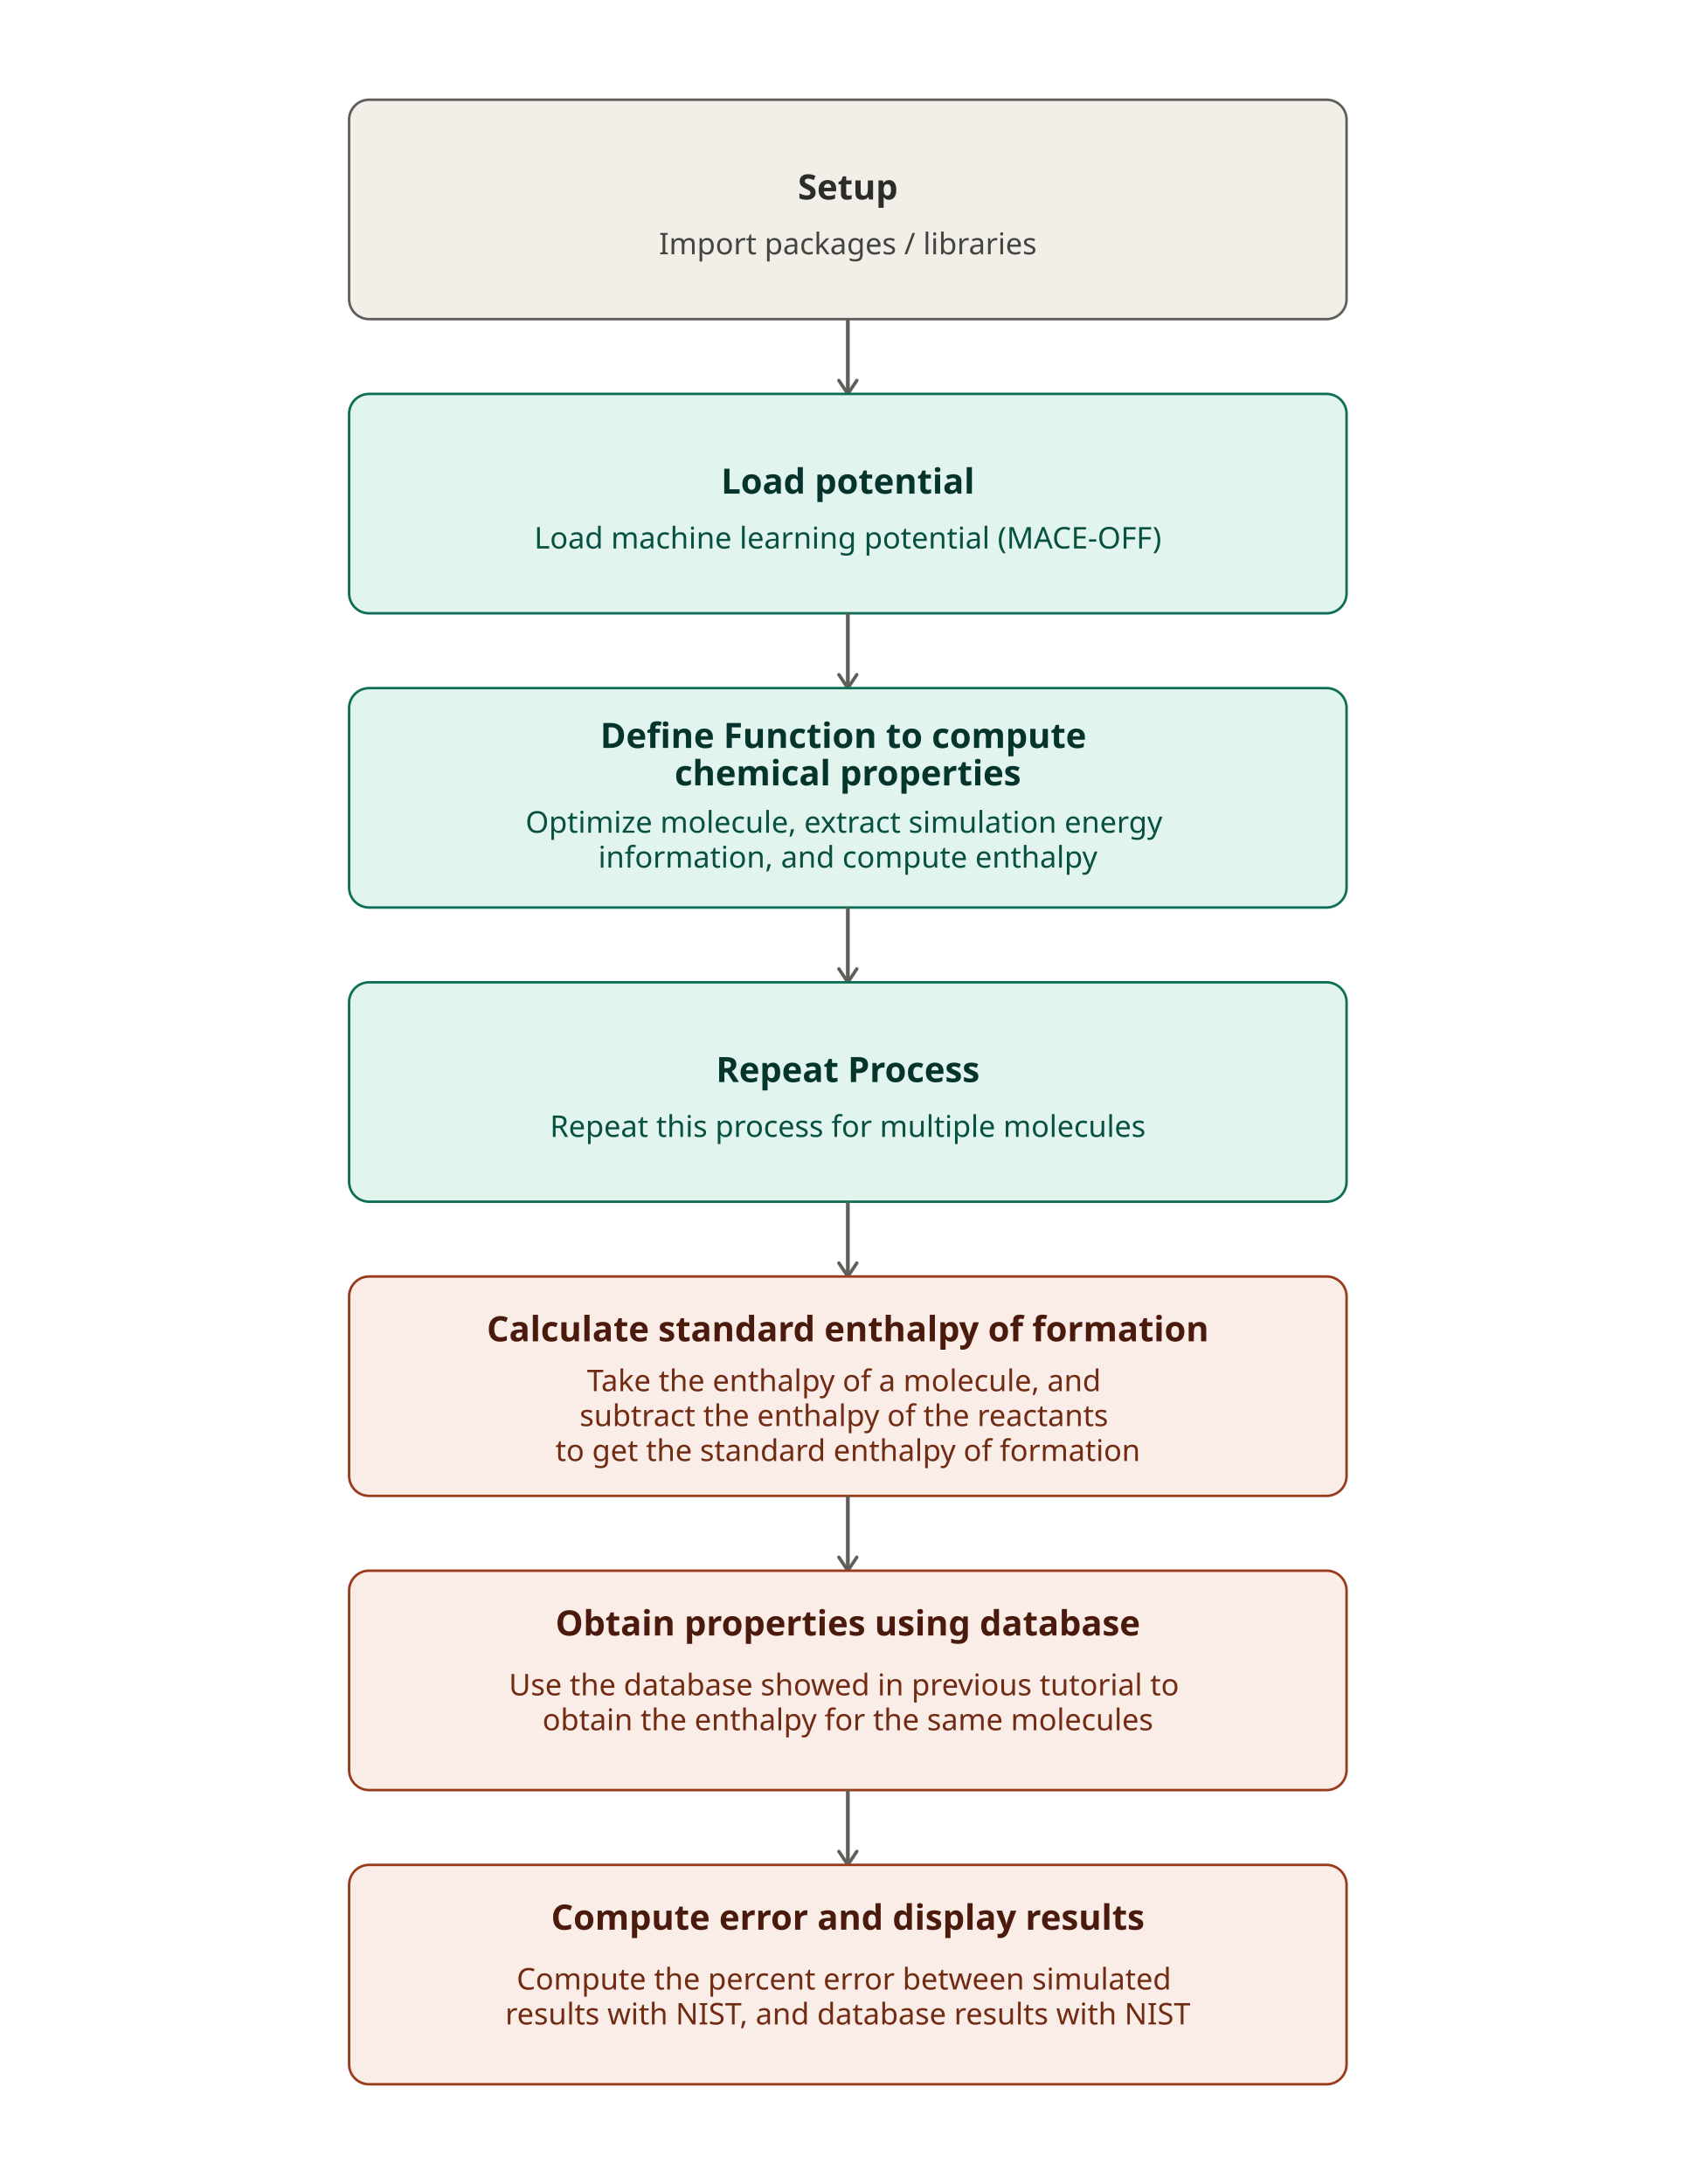
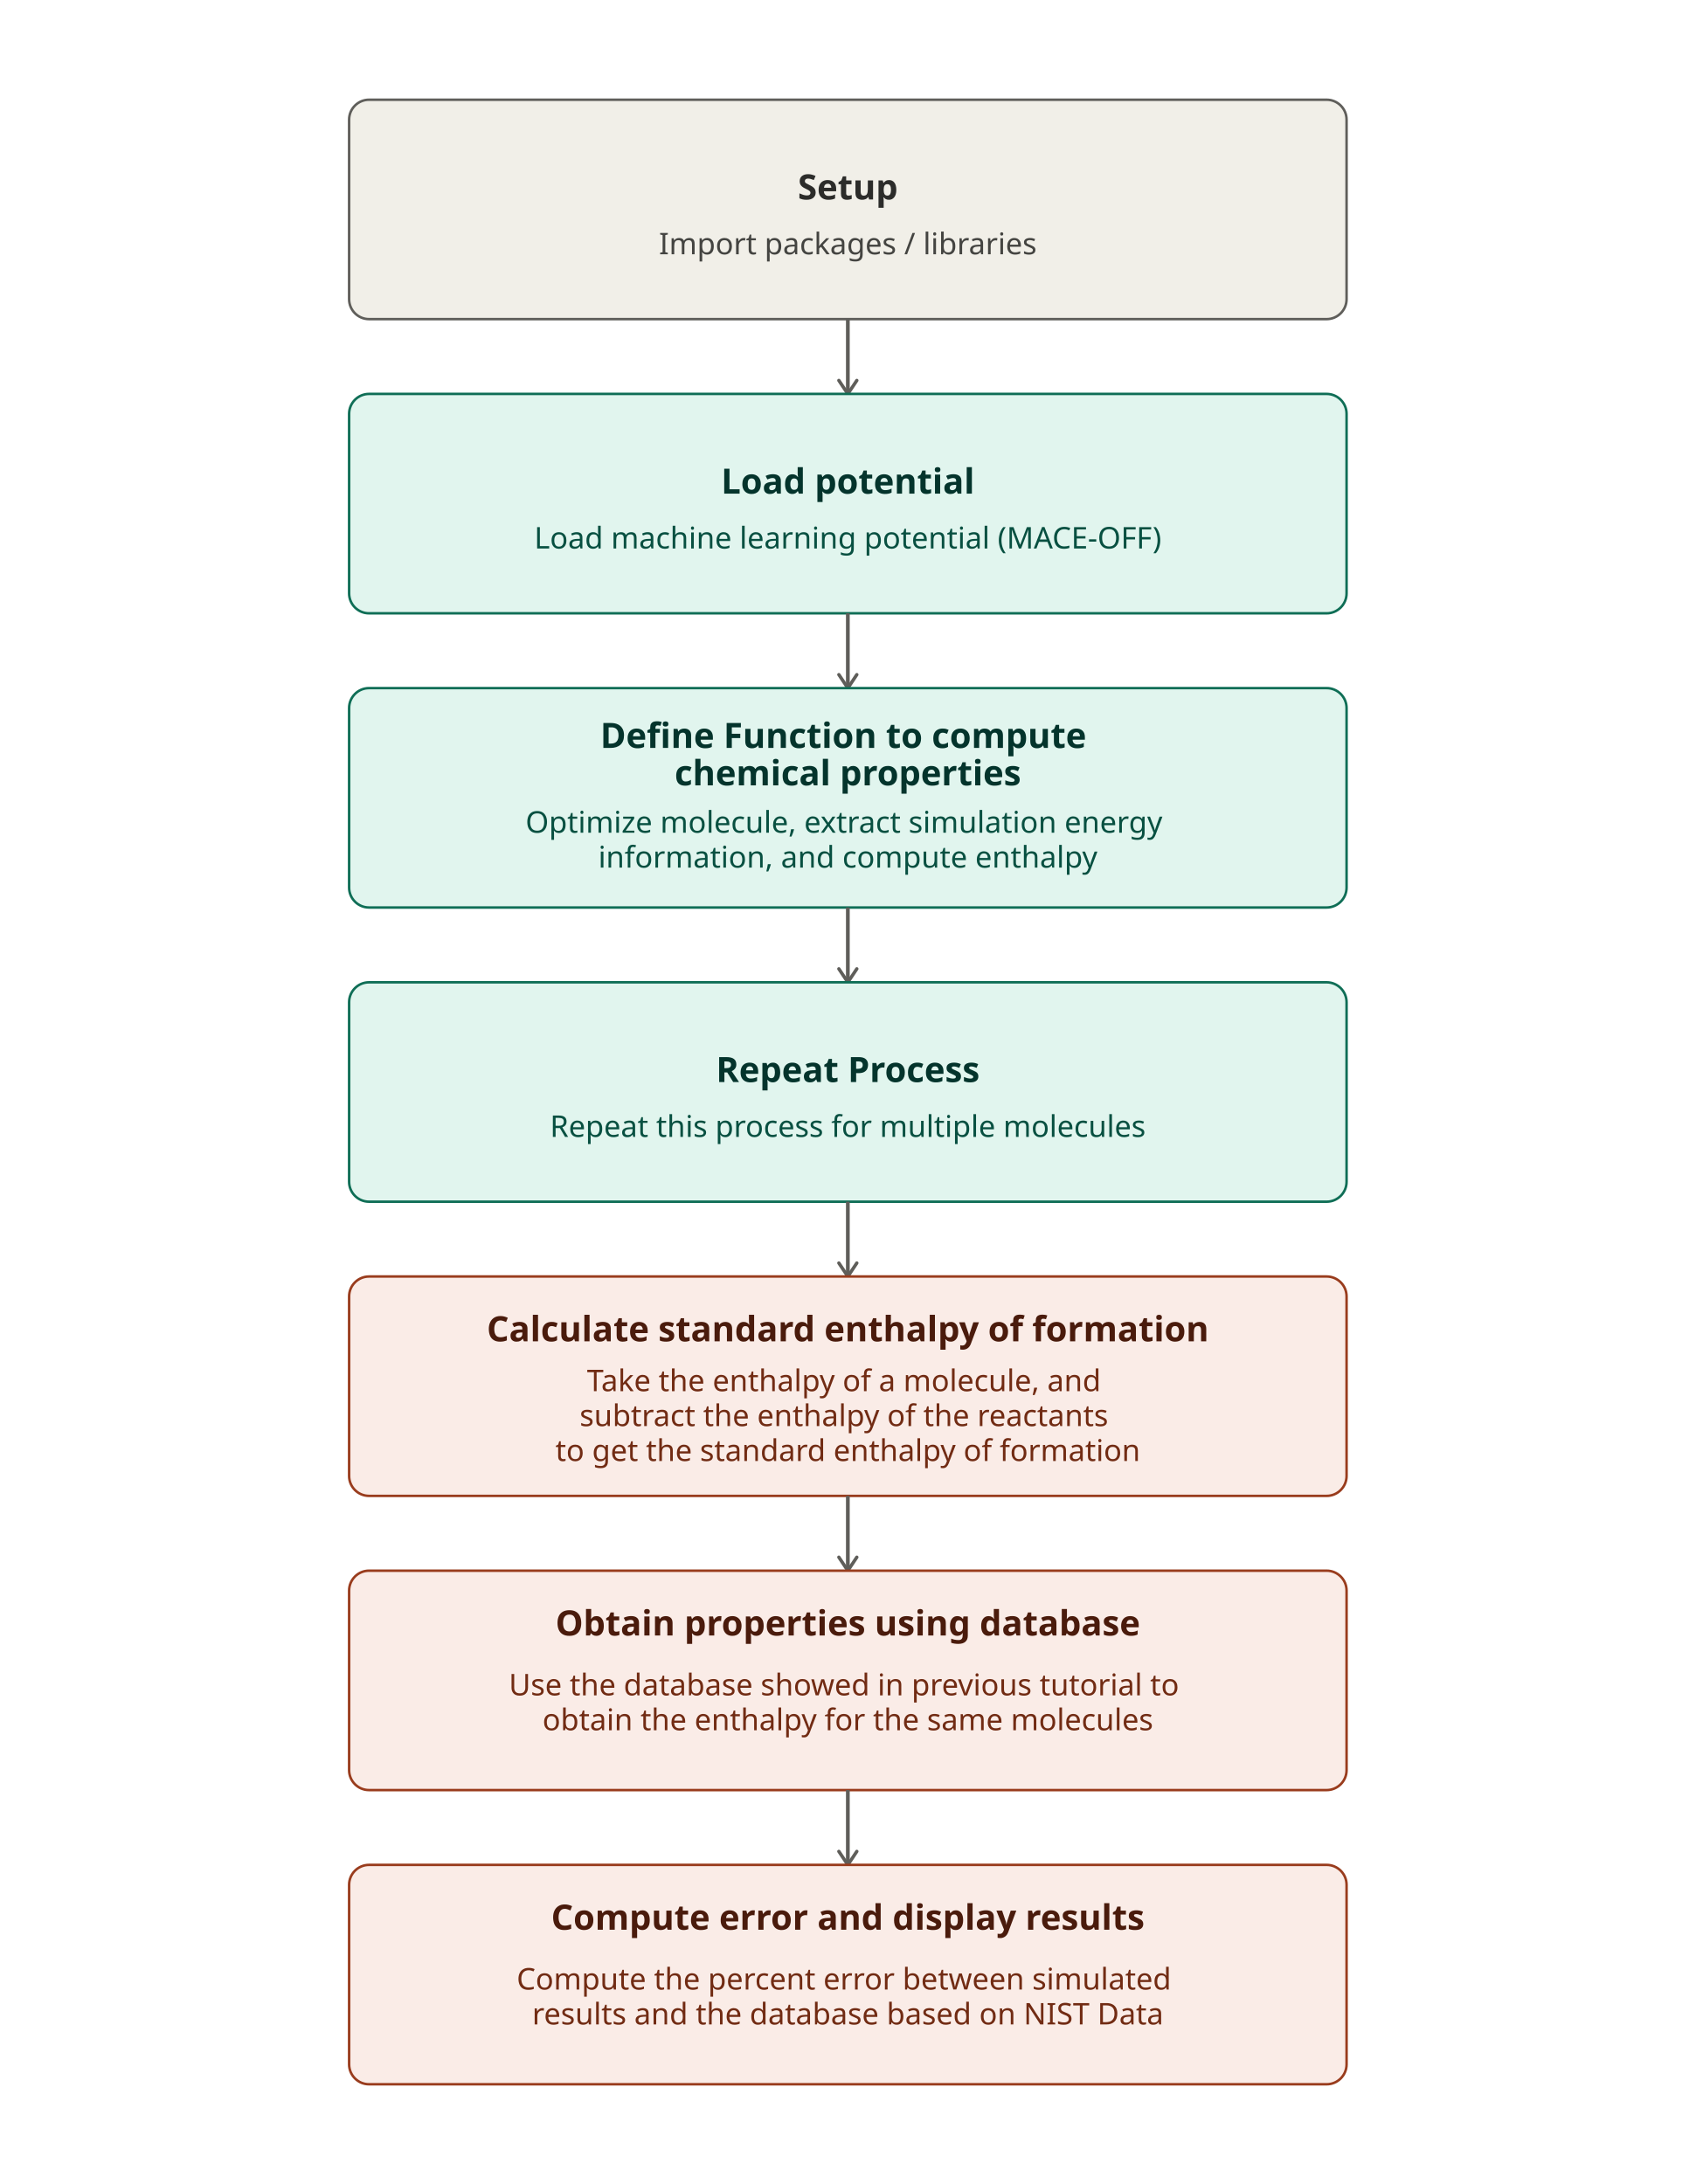
<svg xmlns="http://www.w3.org/2000/svg" width="100%" viewBox="0 0 680 876" role="img" style="">
  <defs>
    <marker id="arrow" viewBox="0 0 10 10" refX="8" refY="5" markerWidth="6" markerHeight="6" orient="auto-start-reverse">
      <path d="M2 1L8 5L2 9" fill="none" stroke="#5F5E5A" stroke-width="1.5" stroke-linecap="round" stroke-linejoin="round" />
    </marker>
  </defs>
  <rect x="140" y="40" width="400" height="88" rx="8" fill="#F1EFE8" stroke="#5F5E5A" stroke-width="1" style="fill:rgb(241, 239, 232);stroke:rgb(95, 94, 90);color:rgb(11, 11, 11);stroke-width:1px;stroke-linecap:butt;stroke-linejoin:miter;opacity:1;font-family:&quot;Anthropic Sans&quot;, -apple-system, &quot;system-ui&quot;, &quot;Segoe UI&quot;, sans-serif;font-size:16px;font-weight:400;text-anchor:start;dominant-baseline:auto" />
  <text x="340" y="80" text-anchor="middle" font-family="sans-serif" font-size="14" font-weight="600" fill="#2C2C2A" style="fill:rgb(44, 44, 42);stroke:none;color:rgb(11, 11, 11);stroke-width:1px;stroke-linecap:butt;stroke-linejoin:miter;opacity:1;font-family:sans-serif;font-size:14px;font-weight:600;text-anchor:middle;dominant-baseline:auto">Setup</text>
  <text x="340" y="102" text-anchor="middle" font-family="sans-serif" font-size="12" fill="#444441" style="fill:rgb(68, 68, 65);stroke:none;color:rgb(11, 11, 11);stroke-width:1px;stroke-linecap:butt;stroke-linejoin:miter;opacity:1;font-family:sans-serif;font-size:12px;font-weight:400;text-anchor:middle;dominant-baseline:auto">Import packages / libraries</text>
  <line x1="340" y1="128" x2="340" y2="158" stroke="#5F5E5A" stroke-width="1.5" marker-end="url(#arrow)" style="fill:rgb(0, 0, 0);stroke:rgb(95, 94, 90);color:rgb(11, 11, 11);stroke-width:1.5px;stroke-linecap:butt;stroke-linejoin:miter;opacity:1;font-family:&quot;Anthropic Sans&quot;, -apple-system, &quot;system-ui&quot;, &quot;Segoe UI&quot;, sans-serif;font-size:16px;font-weight:400;text-anchor:start;dominant-baseline:auto" />
  <rect x="140" y="158" width="400" height="88" rx="8" fill="#E1F5EE" stroke="#0F6E56" stroke-width="1" style="fill:rgb(225, 245, 238);stroke:rgb(15, 110, 86);color:rgb(11, 11, 11);stroke-width:1px;stroke-linecap:butt;stroke-linejoin:miter;opacity:1;font-family:&quot;Anthropic Sans&quot;, -apple-system, &quot;system-ui&quot;, &quot;Segoe UI&quot;, sans-serif;font-size:16px;font-weight:400;text-anchor:start;dominant-baseline:auto" />
  <text x="340" y="198" text-anchor="middle" font-family="sans-serif" font-size="14" font-weight="600" fill="#04342C" style="fill:rgb(4, 52, 44);stroke:none;color:rgb(11, 11, 11);stroke-width:1px;stroke-linecap:butt;stroke-linejoin:miter;opacity:1;font-family:sans-serif;font-size:14px;font-weight:600;text-anchor:middle;dominant-baseline:auto">Load potential</text>
  <text x="340" y="220" text-anchor="middle" font-family="sans-serif" font-size="12" fill="#085041" style="fill:rgb(8, 80, 65);stroke:none;color:rgb(11, 11, 11);stroke-width:1px;stroke-linecap:butt;stroke-linejoin:miter;opacity:1;font-family:sans-serif;font-size:12px;font-weight:400;text-anchor:middle;dominant-baseline:auto">Load machine learning potential (MACE-OFF)</text>
  <line x1="340" y1="246" x2="340" y2="276" stroke="#5F5E5A" stroke-width="1.5" marker-end="url(#arrow)" style="fill:rgb(0, 0, 0);stroke:rgb(95, 94, 90);color:rgb(11, 11, 11);stroke-width:1.5px;stroke-linecap:butt;stroke-linejoin:miter;opacity:1;font-family:&quot;Anthropic Sans&quot;, -apple-system, &quot;system-ui&quot;, &quot;Segoe UI&quot;, sans-serif;font-size:16px;font-weight:400;text-anchor:start;dominant-baseline:auto" />
  <rect x="140" y="276" width="400" height="88" rx="8" fill="#E1F5EE" stroke="#0F6E56" stroke-width="1" style="fill:rgb(225, 245, 238);stroke:rgb(15, 110, 86);color:rgb(11, 11, 11);stroke-width:1px;stroke-linecap:butt;stroke-linejoin:miter;opacity:1;font-family:&quot;Anthropic Sans&quot;, -apple-system, &quot;system-ui&quot;, &quot;Segoe UI&quot;, sans-serif;font-size:16px;font-weight:400;text-anchor:start;dominant-baseline:auto" />
  <text text-anchor="middle" font-family="sans-serif" font-size="14" font-weight="600" fill="#04342C" style="fill:rgb(4, 52, 44);stroke:none;color:rgb(11, 11, 11);stroke-width:1px;stroke-linecap:butt;stroke-linejoin:miter;opacity:1;font-family:sans-serif;font-size:14px;font-weight:600;text-anchor:middle;dominant-baseline:auto">
    <tspan x="340" y="300" style="fill:rgb(4, 52, 44);stroke:none;color:rgb(11, 11, 11);stroke-width:1px;stroke-linecap:butt;stroke-linejoin:miter;opacity:1;font-family:sans-serif;font-size:14px;font-weight:600;text-anchor:middle;dominant-baseline:auto">Define Function to compute</tspan>
    <tspan x="340" y="315" style="fill:rgb(4, 52, 44);stroke:none;color:rgb(11, 11, 11);stroke-width:1px;stroke-linecap:butt;stroke-linejoin:miter;opacity:1;font-family:sans-serif;font-size:14px;font-weight:600;text-anchor:middle;dominant-baseline:auto">chemical properties</tspan>
  </text>
  <text text-anchor="middle" font-family="sans-serif" font-size="12" fill="#085041" style="fill:rgb(8, 80, 65);stroke:none;color:rgb(11, 11, 11);stroke-width:1px;stroke-linecap:butt;stroke-linejoin:miter;opacity:1;font-family:sans-serif;font-size:12px;font-weight:400;text-anchor:middle;dominant-baseline:auto">
    <tspan x="340" y="334" style="fill:rgb(8, 80, 65);stroke:none;color:rgb(11, 11, 11);stroke-width:1px;stroke-linecap:butt;stroke-linejoin:miter;opacity:1;font-family:sans-serif;font-size:12px;font-weight:400;text-anchor:middle;dominant-baseline:auto">Optimize molecule, extract simulation energy</tspan>
    <tspan x="340" y="348" style="fill:rgb(8, 80, 65);stroke:none;color:rgb(11, 11, 11);stroke-width:1px;stroke-linecap:butt;stroke-linejoin:miter;opacity:1;font-family:sans-serif;font-size:12px;font-weight:400;text-anchor:middle;dominant-baseline:auto">information, and compute enthalpy</tspan>
  </text>
  <line x1="340" y1="364" x2="340" y2="394" stroke="#5F5E5A" stroke-width="1.5" marker-end="url(#arrow)" style="fill:rgb(0, 0, 0);stroke:rgb(95, 94, 90);color:rgb(11, 11, 11);stroke-width:1.5px;stroke-linecap:butt;stroke-linejoin:miter;opacity:1;font-family:&quot;Anthropic Sans&quot;, -apple-system, &quot;system-ui&quot;, &quot;Segoe UI&quot;, sans-serif;font-size:16px;font-weight:400;text-anchor:start;dominant-baseline:auto" />
  <rect x="140" y="394" width="400" height="88" rx="8" fill="#E1F5EE" stroke="#0F6E56" stroke-width="1" style="fill:rgb(225, 245, 238);stroke:rgb(15, 110, 86);color:rgb(11, 11, 11);stroke-width:1px;stroke-linecap:butt;stroke-linejoin:miter;opacity:1;font-family:&quot;Anthropic Sans&quot;, -apple-system, &quot;system-ui&quot;, &quot;Segoe UI&quot;, sans-serif;font-size:16px;font-weight:400;text-anchor:start;dominant-baseline:auto" />
  <text x="340" y="434" text-anchor="middle" font-family="sans-serif" font-size="14" font-weight="600" fill="#04342C" style="fill:rgb(4, 52, 44);stroke:none;color:rgb(11, 11, 11);stroke-width:1px;stroke-linecap:butt;stroke-linejoin:miter;opacity:1;font-family:sans-serif;font-size:14px;font-weight:600;text-anchor:middle;dominant-baseline:auto">Repeat Process</text>
  <text x="340" y="456" text-anchor="middle" font-family="sans-serif" font-size="12" fill="#085041" style="fill:rgb(8, 80, 65);stroke:none;color:rgb(11, 11, 11);stroke-width:1px;stroke-linecap:butt;stroke-linejoin:miter;opacity:1;font-family:sans-serif;font-size:12px;font-weight:400;text-anchor:middle;dominant-baseline:auto">Repeat this process for multiple molecules</text>
  <line x1="340" y1="482" x2="340" y2="512" stroke="#5F5E5A" stroke-width="1.5" marker-end="url(#arrow)" style="fill:rgb(0, 0, 0);stroke:rgb(95, 94, 90);color:rgb(11, 11, 11);stroke-width:1.5px;stroke-linecap:butt;stroke-linejoin:miter;opacity:1;font-family:&quot;Anthropic Sans&quot;, -apple-system, &quot;system-ui&quot;, &quot;Segoe UI&quot;, sans-serif;font-size:16px;font-weight:400;text-anchor:start;dominant-baseline:auto" />
  <rect x="140" y="512" width="400" height="88" rx="8" fill="#FAECE7" stroke="#993C1D" stroke-width="1" style="fill:rgb(250, 236, 231);stroke:rgb(153, 60, 29);color:rgb(11, 11, 11);stroke-width:1px;stroke-linecap:butt;stroke-linejoin:miter;opacity:1;font-family:&quot;Anthropic Sans&quot;, -apple-system, &quot;system-ui&quot;, &quot;Segoe UI&quot;, sans-serif;font-size:16px;font-weight:400;text-anchor:start;dominant-baseline:auto" />
  <text x="340" y="538" text-anchor="middle" font-family="sans-serif" font-size="14" font-weight="600" fill="#4A1B0C" style="fill:rgb(74, 27, 12);stroke:none;color:rgb(11, 11, 11);stroke-width:1px;stroke-linecap:butt;stroke-linejoin:miter;opacity:1;font-family:sans-serif;font-size:14px;font-weight:600;text-anchor:middle;dominant-baseline:auto">Calculate standard enthalpy of formation</text>
  <text text-anchor="middle" font-family="sans-serif" font-size="12" fill="#712B13" style="fill:rgb(113, 43, 19);stroke:none;color:rgb(11, 11, 11);stroke-width:1px;stroke-linecap:butt;stroke-linejoin:miter;opacity:1;font-family:sans-serif;font-size:12px;font-weight:400;text-anchor:middle;dominant-baseline:auto">
    <tspan x="340" y="558" style="fill:rgb(113, 43, 19);stroke:none;color:rgb(11, 11, 11);stroke-width:1px;stroke-linecap:butt;stroke-linejoin:miter;opacity:1;font-family:sans-serif;font-size:12px;font-weight:400;text-anchor:middle;dominant-baseline:auto">Take the enthalpy of a molecule, and</tspan>
    <tspan x="340" y="572" style="fill:rgb(113, 43, 19);stroke:none;color:rgb(11, 11, 11);stroke-width:1px;stroke-linecap:butt;stroke-linejoin:miter;opacity:1;font-family:sans-serif;font-size:12px;font-weight:400;text-anchor:middle;dominant-baseline:auto">subtract the enthalpy of the reactants</tspan>
    <tspan x="340" y="586" style="fill:rgb(113, 43, 19);stroke:none;color:rgb(11, 11, 11);stroke-width:1px;stroke-linecap:butt;stroke-linejoin:miter;opacity:1;font-family:sans-serif;font-size:12px;font-weight:400;text-anchor:middle;dominant-baseline:auto">to get the standard enthalpy of formation</tspan>
  </text>
  <line x1="340" y1="600" x2="340" y2="630" stroke="#5F5E5A" stroke-width="1.5" marker-end="url(#arrow)" style="fill:rgb(0, 0, 0);stroke:rgb(95, 94, 90);color:rgb(11, 11, 11);stroke-width:1.5px;stroke-linecap:butt;stroke-linejoin:miter;opacity:1;font-family:&quot;Anthropic Sans&quot;, -apple-system, &quot;system-ui&quot;, &quot;Segoe UI&quot;, sans-serif;font-size:16px;font-weight:400;text-anchor:start;dominant-baseline:auto" />
  <rect x="140" y="630" width="400" height="88" rx="8" fill="#FAECE7" stroke="#993C1D" stroke-width="1" style="fill:rgb(250, 236, 231);stroke:rgb(153, 60, 29);color:rgb(11, 11, 11);stroke-width:1px;stroke-linecap:butt;stroke-linejoin:miter;opacity:1;font-family:&quot;Anthropic Sans&quot;, -apple-system, &quot;system-ui&quot;, &quot;Segoe UI&quot;, sans-serif;font-size:16px;font-weight:400;text-anchor:start;dominant-baseline:auto" />
  <text x="340" y="656" text-anchor="middle" font-family="sans-serif" font-size="14" font-weight="600" fill="#4A1B0C" style="fill:rgb(74, 27, 12);stroke:none;color:rgb(11, 11, 11);stroke-width:1px;stroke-linecap:butt;stroke-linejoin:miter;opacity:1;font-family:sans-serif;font-size:14px;font-weight:600;text-anchor:middle;dominant-baseline:auto">Obtain properties using database</text>
  <text text-anchor="middle" font-family="sans-serif" font-size="12" fill="#712B13" style="fill:rgb(113, 43, 19);stroke:none;color:rgb(11, 11, 11);stroke-width:1px;stroke-linecap:butt;stroke-linejoin:miter;opacity:1;font-family:sans-serif;font-size:12px;font-weight:400;text-anchor:middle;dominant-baseline:auto">
    <tspan x="340" y="680" style="fill:rgb(113, 43, 19);stroke:none;color:rgb(11, 11, 11);stroke-width:1px;stroke-linecap:butt;stroke-linejoin:miter;opacity:1;font-family:sans-serif;font-size:12px;font-weight:400;text-anchor:middle;dominant-baseline:auto">Use the database showed in previous tutorial to</tspan>
    <tspan x="340" y="694" style="fill:rgb(113, 43, 19);stroke:none;color:rgb(11, 11, 11);stroke-width:1px;stroke-linecap:butt;stroke-linejoin:miter;opacity:1;font-family:sans-serif;font-size:12px;font-weight:400;text-anchor:middle;dominant-baseline:auto">obtain the enthalpy for the same molecules</tspan>
  </text>
  <line x1="340" y1="718" x2="340" y2="748" stroke="#5F5E5A" stroke-width="1.5" marker-end="url(#arrow)" style="fill:rgb(0, 0, 0);stroke:rgb(95, 94, 90);color:rgb(11, 11, 11);stroke-width:1.5px;stroke-linecap:butt;stroke-linejoin:miter;opacity:1;font-family:&quot;Anthropic Sans&quot;, -apple-system, &quot;system-ui&quot;, &quot;Segoe UI&quot;, sans-serif;font-size:16px;font-weight:400;text-anchor:start;dominant-baseline:auto" />
  <rect x="140" y="748" width="400" height="88" rx="8" fill="#FAECE7" stroke="#993C1D" stroke-width="1" style="fill:rgb(250, 236, 231);stroke:rgb(153, 60, 29);color:rgb(11, 11, 11);stroke-width:1px;stroke-linecap:butt;stroke-linejoin:miter;opacity:1;font-family:&quot;Anthropic Sans&quot;, -apple-system, &quot;system-ui&quot;, &quot;Segoe UI&quot;, sans-serif;font-size:16px;font-weight:400;text-anchor:start;dominant-baseline:auto" />
  <text x="340" y="774" text-anchor="middle" font-family="sans-serif" font-size="14" font-weight="600" fill="#4A1B0C" style="fill:rgb(74, 27, 12);stroke:none;color:rgb(11, 11, 11);stroke-width:1px;stroke-linecap:butt;stroke-linejoin:miter;opacity:1;font-family:sans-serif;font-size:14px;font-weight:600;text-anchor:middle;dominant-baseline:auto">Compute error and display results</text>
  <text text-anchor="middle" font-family="sans-serif" font-size="12" fill="#712B13" style="fill:rgb(113, 43, 19);stroke:none;color:rgb(11, 11, 11);stroke-width:1px;stroke-linecap:butt;stroke-linejoin:miter;opacity:1;font-family:sans-serif;font-size:12px;font-weight:400;text-anchor:middle;dominant-baseline:auto">
    <tspan x="340" y="798" style="fill:rgb(113, 43, 19);stroke:none;color:rgb(11, 11, 11);stroke-width:1px;stroke-linecap:butt;stroke-linejoin:miter;opacity:1;font-family:sans-serif;font-size:12px;font-weight:400;text-anchor:middle;dominant-baseline:auto">Compute the percent error between simulated</tspan>
-     <tspan x="340" y="812" style="fill:rgb(113, 43, 19);stroke:none;color:rgb(11, 11, 11);stroke-width:1px;stroke-linecap:butt;stroke-linejoin:miter;opacity:1;font-family:sans-serif;font-size:12px;font-weight:400;text-anchor:middle;dominant-baseline:auto">results with NIST, and database results with NIST</tspan>
+     <tspan x="340" y="812" style="fill:rgb(113, 43, 19);stroke:none;color:rgb(11, 11, 11);stroke-width:1px;stroke-linecap:butt;stroke-linejoin:miter;opacity:1;font-family:sans-serif;font-size:12px;font-weight:400;text-anchor:middle;dominant-baseline:auto">results and the database based on NIST Data</tspan>
  </text>
</svg>
